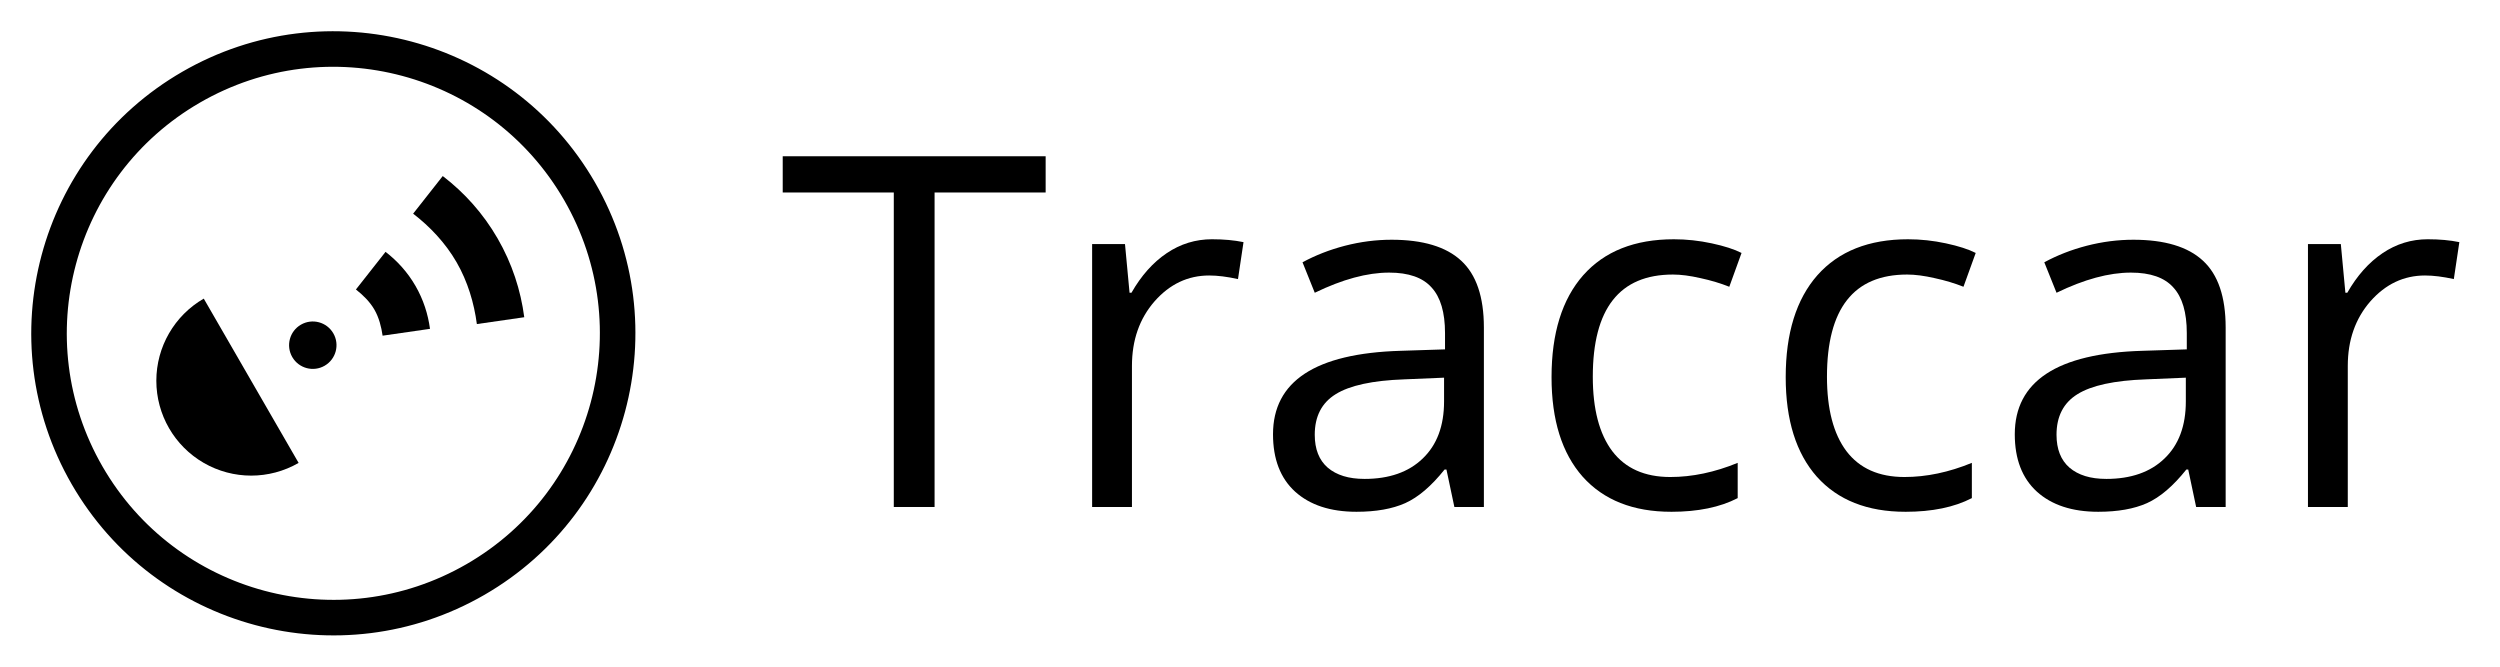
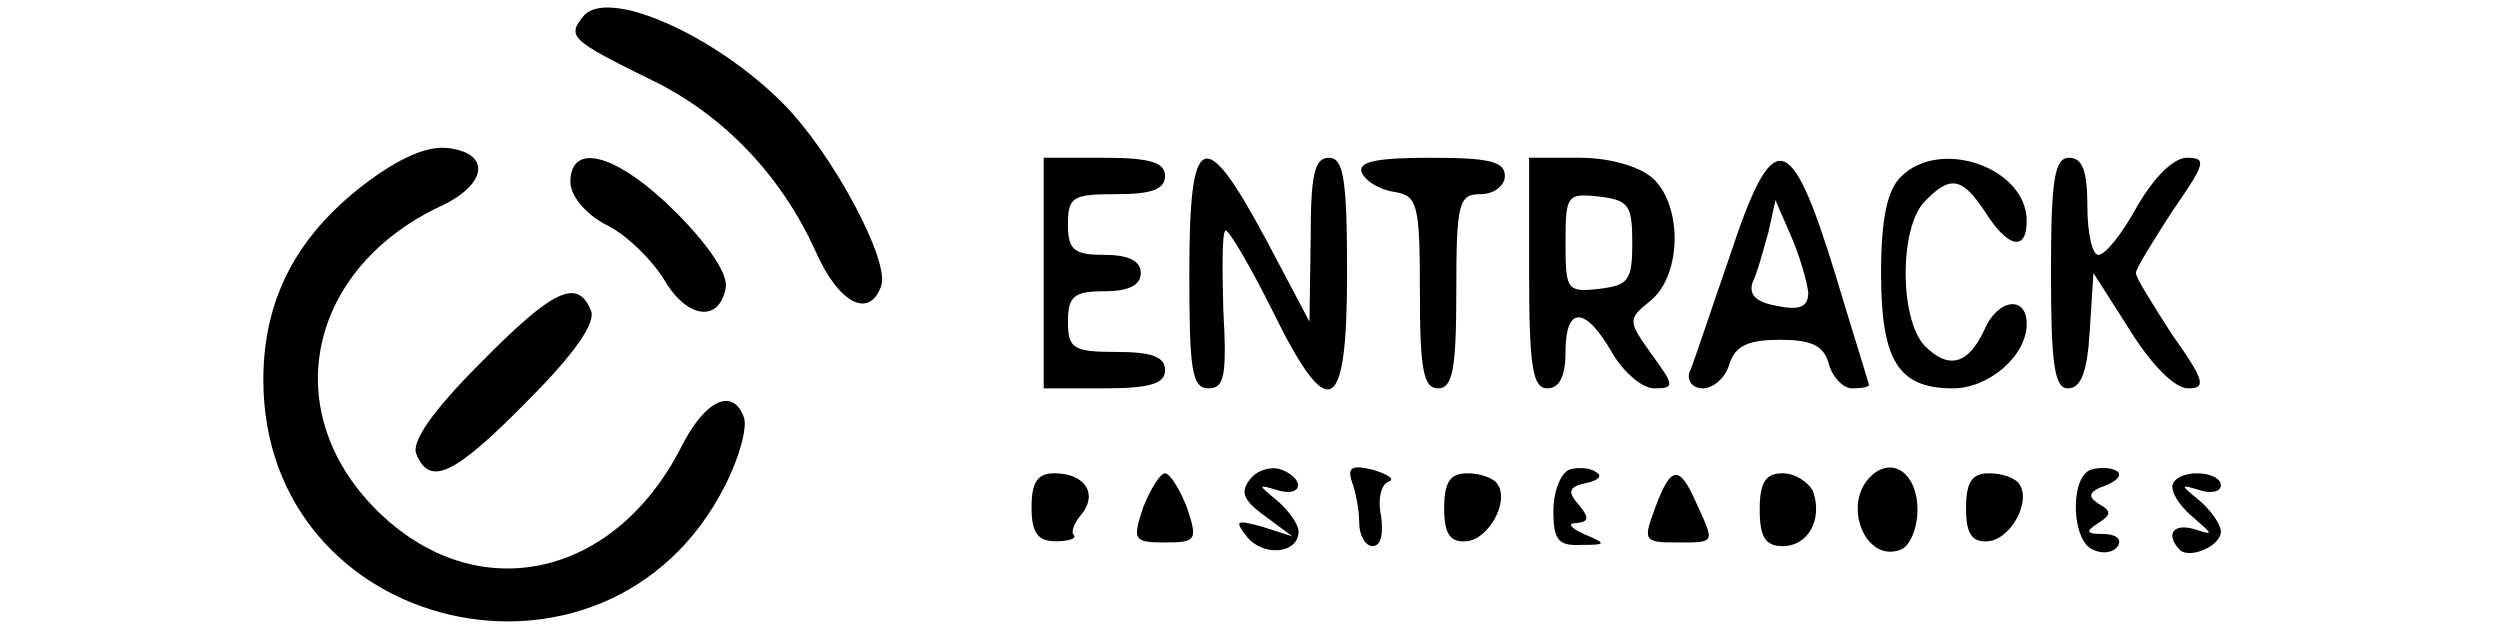
- <svg xmlns="http://www.w3.org/2000/svg" width="240" height="64" viewBox="0 0 240 64">
-   <g id="img">
-     <rect id="rect3778" height="64" width="240" y="0" x="0" fill="none" />
-     <g id="g4194">
-       <g id="g4145" fill="currentColor">
-         <circle id="path2993" stroke-width="1.326" transform="rotate(-30)" cy="43.713" cx="9.436" r="2.276" />
-         <path id="path3004" stroke-width="1.01" d="m37.012 24.177-2.843 3.613c0.663 0.522 1.325 1.158 1.773 1.933 0.448 0.776 0.667 1.667 0.788 2.502l4.55-0.656c-0.193-1.42-0.633-2.804-1.394-4.123s-1.74-2.391-2.874-3.27z" />
-         <path id="path3014" stroke-width="1.01" d="m42.504 16.9-2.843 3.613c1.607 1.236 3.091 2.793 4.168 4.658s1.683 3.929 1.95 5.939l4.55-0.656c-0.34-2.595-1.167-5.151-2.557-7.559-1.39-2.408-3.19-4.402-5.268-5.994z" />
-         <path id="path3036" stroke-width="3.62" d="m28.667 44.439a9.106 9.106 0 0 1 -9.106 0 9.106 9.106 0 0 1 -4.553 -7.886 9.106 9.106 0 0 1 4.553 -7.886l4.553 7.886z" />
-         <path id="path3038-8" stroke-width="1.01" d="m17.502 6.889c-13.868 8.007-18.619 25.74-10.612 39.608 8.006 13.868 25.739 18.619 39.608 10.613 13.868-8.007 18.619-25.74 10.613-39.609-8.007-13.868-25.74-18.62-39.609-10.612zm1.706 2.954c12.237-7.065 27.884-2.872 34.948 9.364 7.065 12.237 2.873 27.884-9.364 34.948-12.237 7.065-27.884 2.873-34.948-9.364-7.065-12.237-2.873-27.884 9.364-34.948z" />
-       </g>
-     </g>
-     <g id="logotext" aria-label="Traccar" fill="currentColor">
-       <path id="path4172" d="m89.719 48.671h-3.915v-30.192h-10.663v-3.478h25.241v3.478h-10.663v30.192z" />
-       <path id="path4174" d="m116.36 22.969q1.681 0 3.017 0.276l-0.53 3.547q-1.566-0.345-2.764-0.345-3.063 0-5.251 2.487-2.165 2.487-2.165 6.195v13.541h-3.823v-25.241h3.155l0.438 4.675h0.184q1.405-2.464 3.385-3.8t4.353-1.336z" />
-       <path id="path4176" d="m139.62 48.671-0.76-3.593h-0.184q-1.888 2.372-3.777 3.224-1.865 0.829-4.675 0.829-3.754 0-5.896-1.935-2.119-1.935-2.119-5.504 0-7.646 12.229-8.014l4.284-0.138v-1.566q0-2.971-1.29-4.376-1.267-1.428-4.076-1.428-3.155 0-7.139 1.935l-1.175-2.925q1.865-1.013 4.076-1.589 2.234-0.576 4.468-0.576 4.514 0 6.679 2.004 2.188 2.004 2.188 6.425v17.226h-2.833zm-8.636-2.695q3.57 0 5.596-1.958 2.05-1.958 2.05-5.481v-2.28l-3.823 0.161q-4.56 0.161-6.587 1.428-2.004 1.244-2.004 3.892 0 2.073 1.244 3.155 1.267 1.082 3.524 1.082z" />
-       <path id="path4178" d="m160.44 49.131q-5.481 0-8.498-3.362-2.994-3.385-2.994-9.557 0-6.333 3.04-9.788 3.063-3.454 8.705-3.454 1.819 0 3.639 0.392t2.856 0.921l-1.175 3.247q-1.267-0.507-2.764-0.829-1.497-0.345-2.648-0.345-7.692 0-7.692 9.811 0 4.652 1.865 7.139 1.888 2.487 5.573 2.487 3.155 0 6.471-1.359v3.385q-2.533 1.313-6.379 1.313z" />
-       <path id="path4180" d="m182.92 49.131q-5.481 0-8.498-3.362-2.994-3.385-2.994-9.557 0-6.333 3.04-9.788 3.063-3.454 8.705-3.454 1.819 0 3.639 0.392t2.856 0.921l-1.175 3.247q-1.267-0.507-2.764-0.829-1.497-0.345-2.648-0.345-7.692 0-7.692 9.811 0 4.652 1.865 7.139 1.888 2.487 5.573 2.487 3.155 0 6.471-1.359v3.385q-2.533 1.313-6.379 1.313z" />
-       <path id="path4182" d="m210.83 48.671-0.76-3.593h-0.184q-1.888 2.372-3.777 3.224-1.865 0.829-4.675 0.829-3.754 0-5.896-1.935-2.119-1.935-2.119-5.504 0-7.646 12.229-8.014l4.284-0.138v-1.566q0-2.971-1.29-4.376-1.267-1.428-4.076-1.428-3.155 0-7.139 1.935l-1.175-2.925q1.865-1.013 4.076-1.589 2.234-0.576 4.468-0.576 4.514 0 6.679 2.004 2.188 2.004 2.188 6.425v17.226h-2.833zm-8.636-2.695q3.57 0 5.596-1.958 2.05-1.958 2.05-5.481v-2.28l-3.823 0.161q-4.56 0.161-6.587 1.428-2.004 1.244-2.004 3.892 0 2.073 1.244 3.155 1.267 1.082 3.523 1.082z" />
-       <path id="path4184" d="m233.08 22.969q1.681 0 3.017 0.276l-0.53 3.547q-1.566-0.345-2.764-0.345-3.063 0-5.251 2.487-2.165 2.487-2.165 6.195v13.541h-3.823v-25.241h3.155l0.438 4.675h0.184q1.405-2.464 3.385-3.8t4.353-1.336z" />
-     </g>
+ <svg xmlns="http://www.w3.org/2000/svg" version="1.0" width="206pt" height="53pt" viewBox="0 0 206 53" preserveAspectRatio="xMidYMid meet">
+   <g transform="translate(0,53) scale(0.1,-0.1)" fill="#000000" stroke="none">
+     <path d="M481 517 c-14 -17 -11 -20 54 -52 61 -29 109 -80 137 -142 19 -43 44 -56 54 -29 8 20 -40 110 -81 151 -57 57 -144 95 -164 72z" />
+     <path d="M300 378 c-56 -43 -83 -95 -83 -161 0 -211 284 -276 380 -88 12 23 19 49 16 57 -9 25 -32 15 -52 -25 -56 -109 -170 -132 -251 -51 -82 82 -56 200 55 251 37 18 39 43 4 47 -17 2 -40 -8 -69 -30z" />
+     <path d="M470 380 c0 -11 12 -26 29 -35 17 -8 38 -29 48 -45 19 -33 46 -36 51 -7 2 11 -14 35 -41 62 -48 48 -87 59 -87 25z" />
+     <path d="M860 305 l0 -95 50 0 c38 0 50 4 50 15 0 11 -11 15 -40 15 -36 0 -40 3 -40 25 0 21 5 25 30 25 20 0 30 5 30 15 0 10 -10 15 -30 15 -25 0 -30 4 -30 25 0 23 4 25 40 25 29 0 40 4 40 15 0 11 -12 15 -50 15 l-50 0 0 -95z" />
+     <path d="M980 305 c0 -80 2 -95 16 -95 13 0 15 11 12 65 -1 36 -1 65 2 65 3 0 20 -29 38 -65 47 -96 62 -88 62 30 0 78 -3 95 -15 95 -12 0 -15 -14 -15 -67 l-1 -68 -36 68 c-51 95 -63 90 -63 -28z" />
+     <path d="M1122 388 c3 -7 14 -14 26 -16 20 -3 22 -9 22 -83 0 -64 3 -79 15 -79 12 0 15 16 15 80 0 73 2 80 20 80 11 0 20 7 20 15 0 12 -13 15 -61 15 -44 0 -60 -3 -57 -12z" />
+     <path d="M1260 305 c0 -78 3 -95 15 -95 10 0 15 10 15 30 0 38 16 38 38 0 9 -16 25 -30 35 -30 17 0 17 2 -2 28 -20 28 -20 29 0 45 25 22 25 78 1 100 -11 10 -36 17 -60 17 l-42 0 0 -95z m85 25 c0 -31 -3 -35 -27 -38 -27 -3 -28 -1 -28 38 0 39 1 41 28 38 24 -3 27 -7 27 -38z" />
+     <path d="M1425 318 c-16 -46 -30 -89 -33 -95 -2 -7 3 -13 11 -13 9 0 19 9 22 20 5 15 15 20 42 20 26 0 36 -5 40 -20 3 -11 12 -20 19 -20 8 0 14 1 14 3 0 1 -13 42 -28 92 -37 120 -51 122 -87 13z m65 -29 c0 -12 -7 -15 -26 -11 -17 3 -23 9 -20 19 4 8 9 27 13 41 l6 27 13 -30 c7 -16 13 -37 14 -46z" />
+     <path d="M1566 384 c-11 -11 -16 -35 -16 -79 0 -72 14 -95 59 -95 30 0 61 27 61 53 0 24 -24 21 -35 -5 -13 -28 -29 -33 -49 -13 -21 22 -21 98 0 119 21 22 31 20 50 -9 19 -30 34 -32 34 -7 0 44 -72 69 -104 36z" />
+     <path d="M1690 305 c0 -76 3 -95 14 -95 11 0 16 14 18 48 l3 47 30 -47 c18 -29 37 -48 48 -48 15 0 14 6 -13 44 -16 25 -30 47 -30 51 0 4 14 26 30 51 27 39 29 44 12 44 -11 0 -27 -16 -41 -40 -12 -22 -26 -40 -32 -40 -5 0 -9 18 -9 40 0 29 -4 40 -15 40 -12 0 -15 -17 -15 -95z" />
+     <path d="M396 231 c-40 -40 -57 -65 -53 -75 11 -27 31 -18 91 43 40 40 57 65 53 75 -11 27 -31 18 -91 -43z" />
+     <path d="M1030 135 c-8 -10 -6 -17 12 -30 l23 -17 -25 8 c-22 6 -23 5 -12 -9 14 -16 42 -13 42 5 0 6 -8 17 -17 25 -17 14 -17 14 0 9 20 -6 23 9 3 17 -8 3 -20 0 -26 -8z" />
+     <path d="M1114 133 c3 -8 6 -23 6 -34 0 -10 5 -19 11 -19 7 0 9 10 7 25 -3 13 0 26 6 28 6 2 0 6 -13 10 -17 4 -21 2 -17 -10z" />
+     <path d="M1293 143 c-7 -3 -13 -18 -13 -34 0 -24 4 -29 23 -28 21 0 21 1 2 9 -11 5 -14 9 -6 9 10 1 11 4 2 15 -10 11 -8 15 6 18 10 2 14 6 8 9 -5 4 -16 4 -22 2z" />
+     <path d="M1541 137 c-23 -23 -4 -71 25 -60 8 3 14 18 14 33 0 30 -21 45 -39 27z" />
+     <path d="M1723 143 c-18 -6 -16 -60 2 -66 8 -4 17 -2 20 3 4 6 -2 10 -12 10 -14 0 -15 2 -4 9 11 7 11 10 0 16 -9 6 -8 10 6 15 10 4 14 9 9 12 -5 3 -15 3 -21 1z" />
+     <path d="M850 112 c0 -21 5 -28 20 -28 10 0 17 2 15 5 -3 2 0 10 6 17 14 17 3 34 -22 34 -14 0 -19 -7 -19 -28z" />
+     <path d="M942 112 c-9 -27 -8 -29 18 -29 26 0 27 2 18 29 -6 15 -14 28 -18 28 -4 0 -12 -13 -18 -28z" />
+     <path d="M1190 111 c0 -21 5 -28 18 -27 18 1 36 32 26 47 -3 5 -14 9 -25 9 -14 0 -19 -7 -19 -29z" />
+     <path d="M1364 112 c-10 -27 -10 -29 17 -29 33 0 32 -1 17 32 -14 32 -21 32 -34 -3z" />
+     <path d="M1450 110 c0 -23 5 -30 19 -30 21 0 33 22 25 45 -4 8 -15 15 -25 15 -14 0 -19 -7 -19 -30z" />
+     <path d="M1620 111 c0 -21 5 -28 18 -27 18 1 36 32 26 47 -3 5 -14 9 -25 9 -14 0 -19 -7 -19 -29z" />
+     <path d="M1790 129 c0 -7 8 -18 18 -26 16 -14 16 -14 0 -9 -17 5 -24 -4 -12 -17 8 -8 34 3 34 15 0 6 -8 17 -17 25 -17 14 -17 14 0 9 9 -3 17 -1 17 4 0 6 -9 10 -20 10 -11 0 -20 -5 -20 -11z" />
  </g>
</svg>
